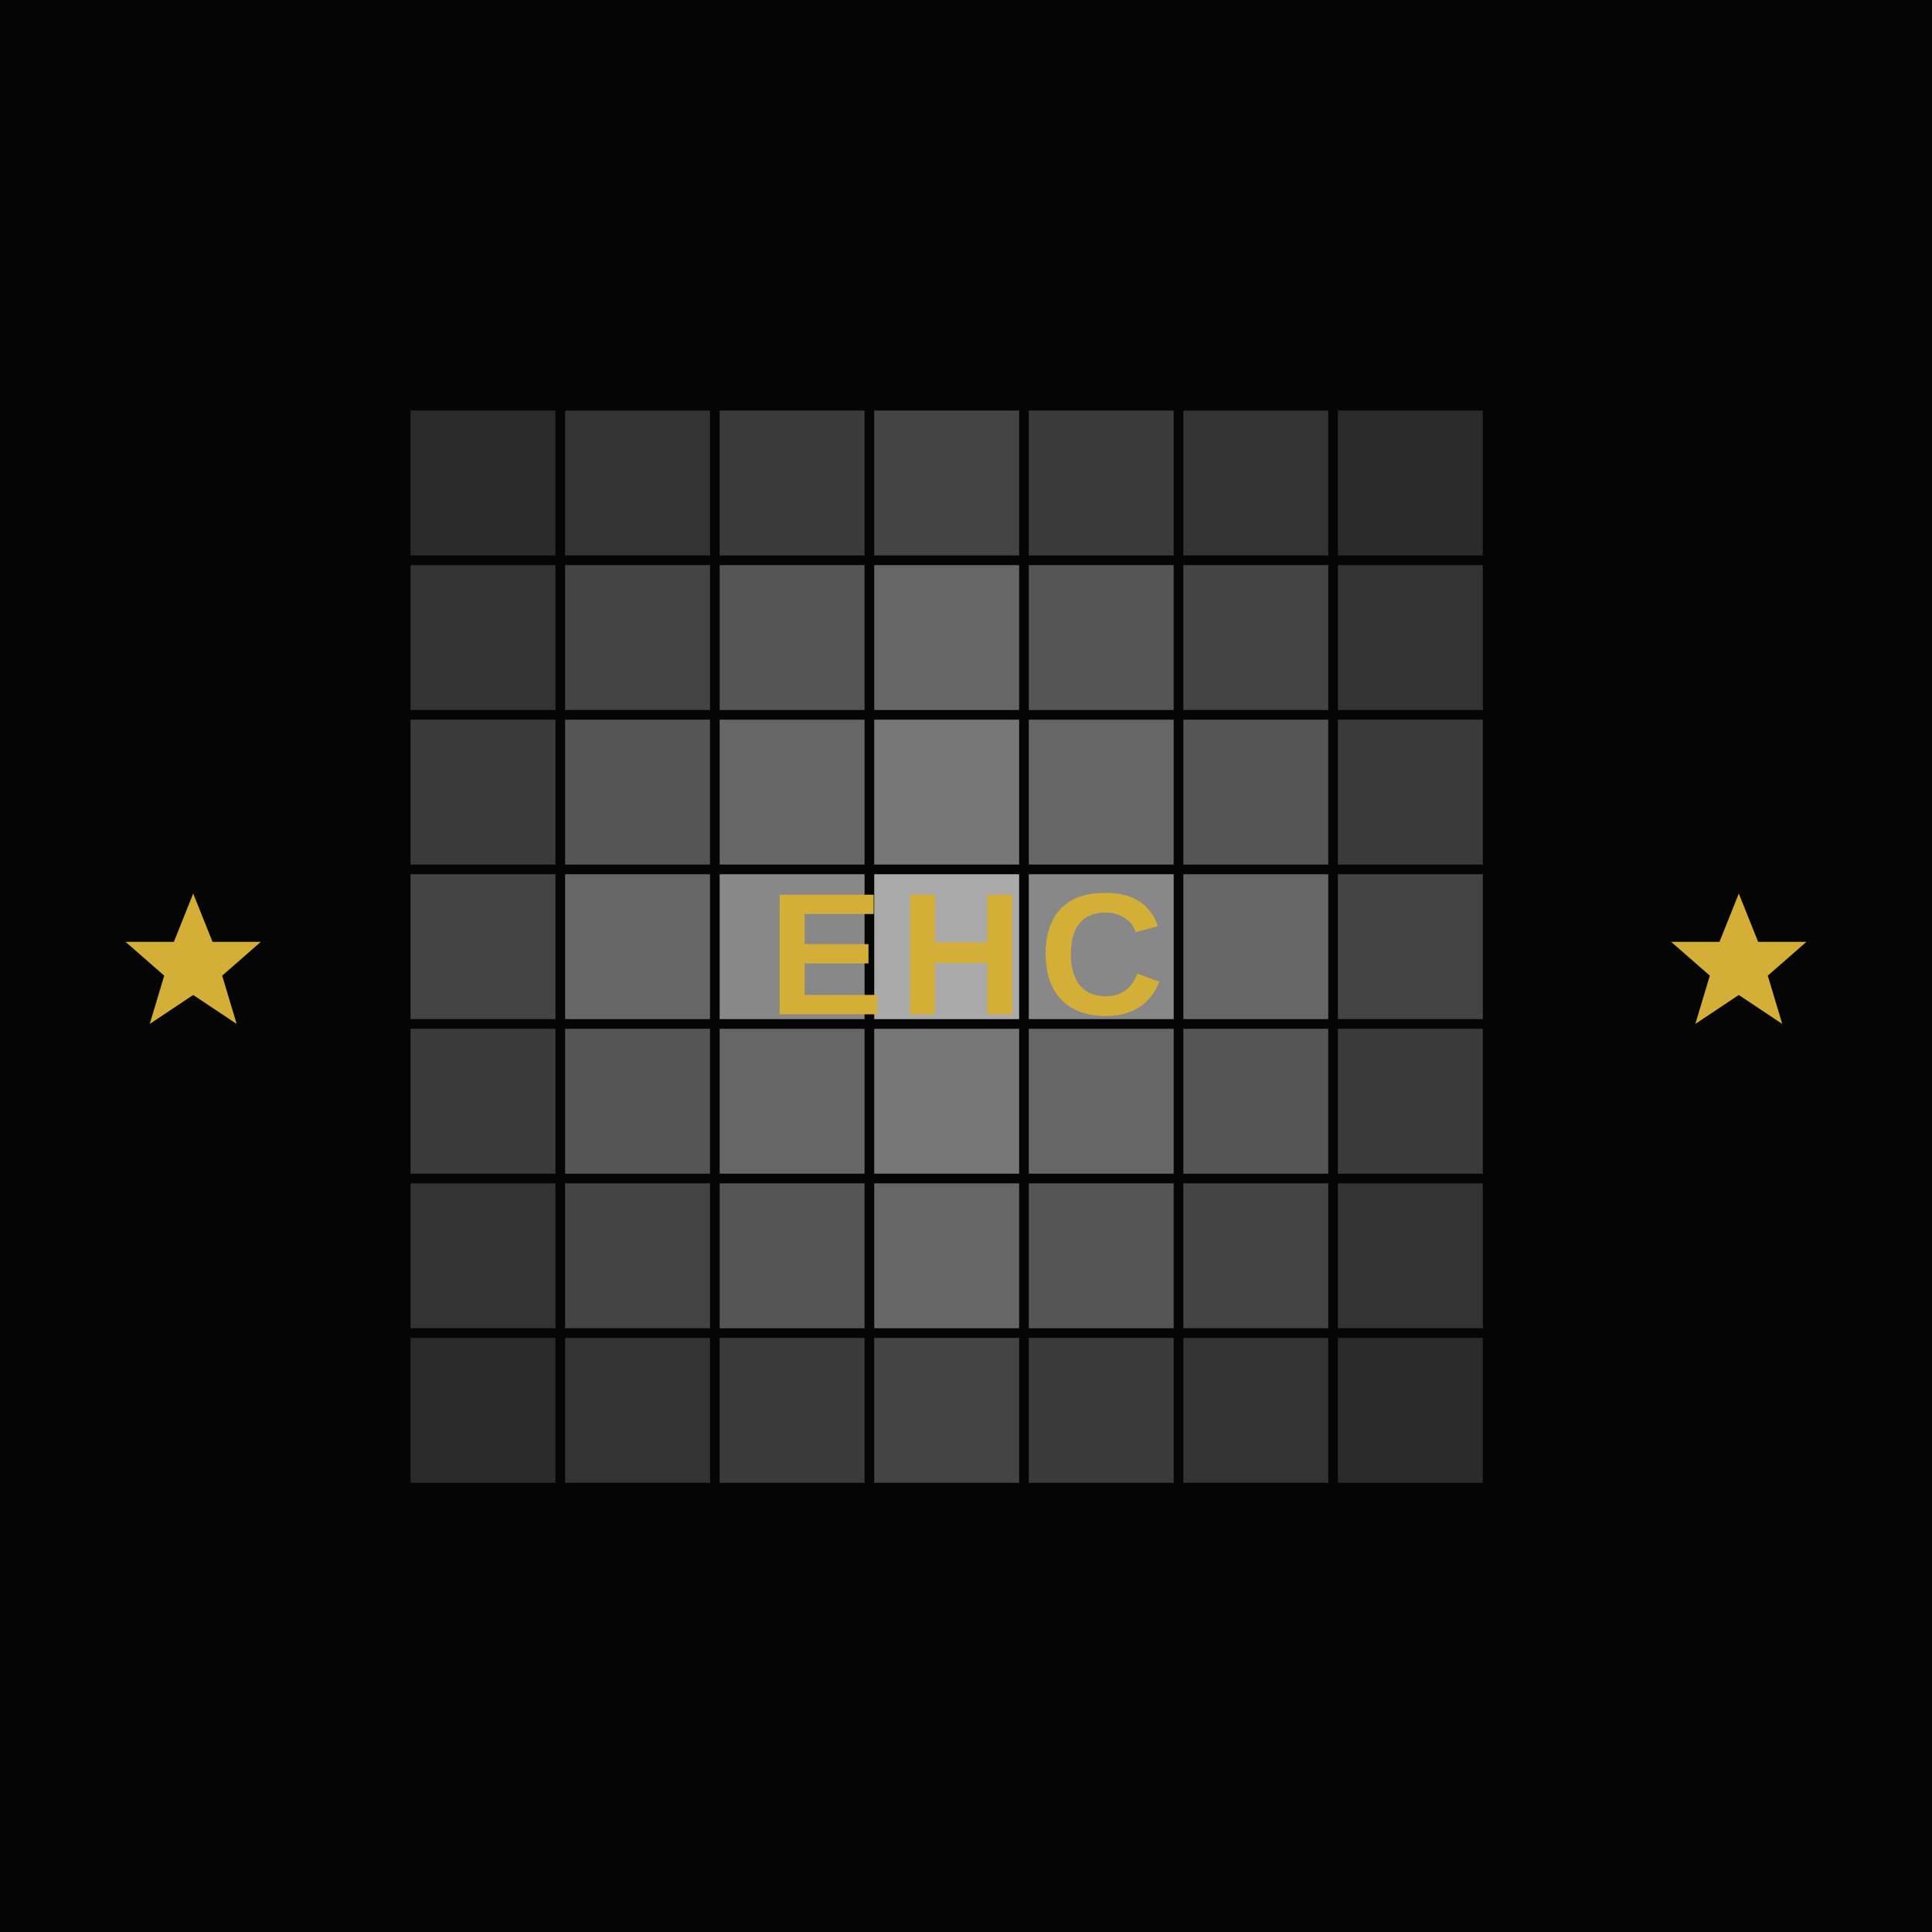
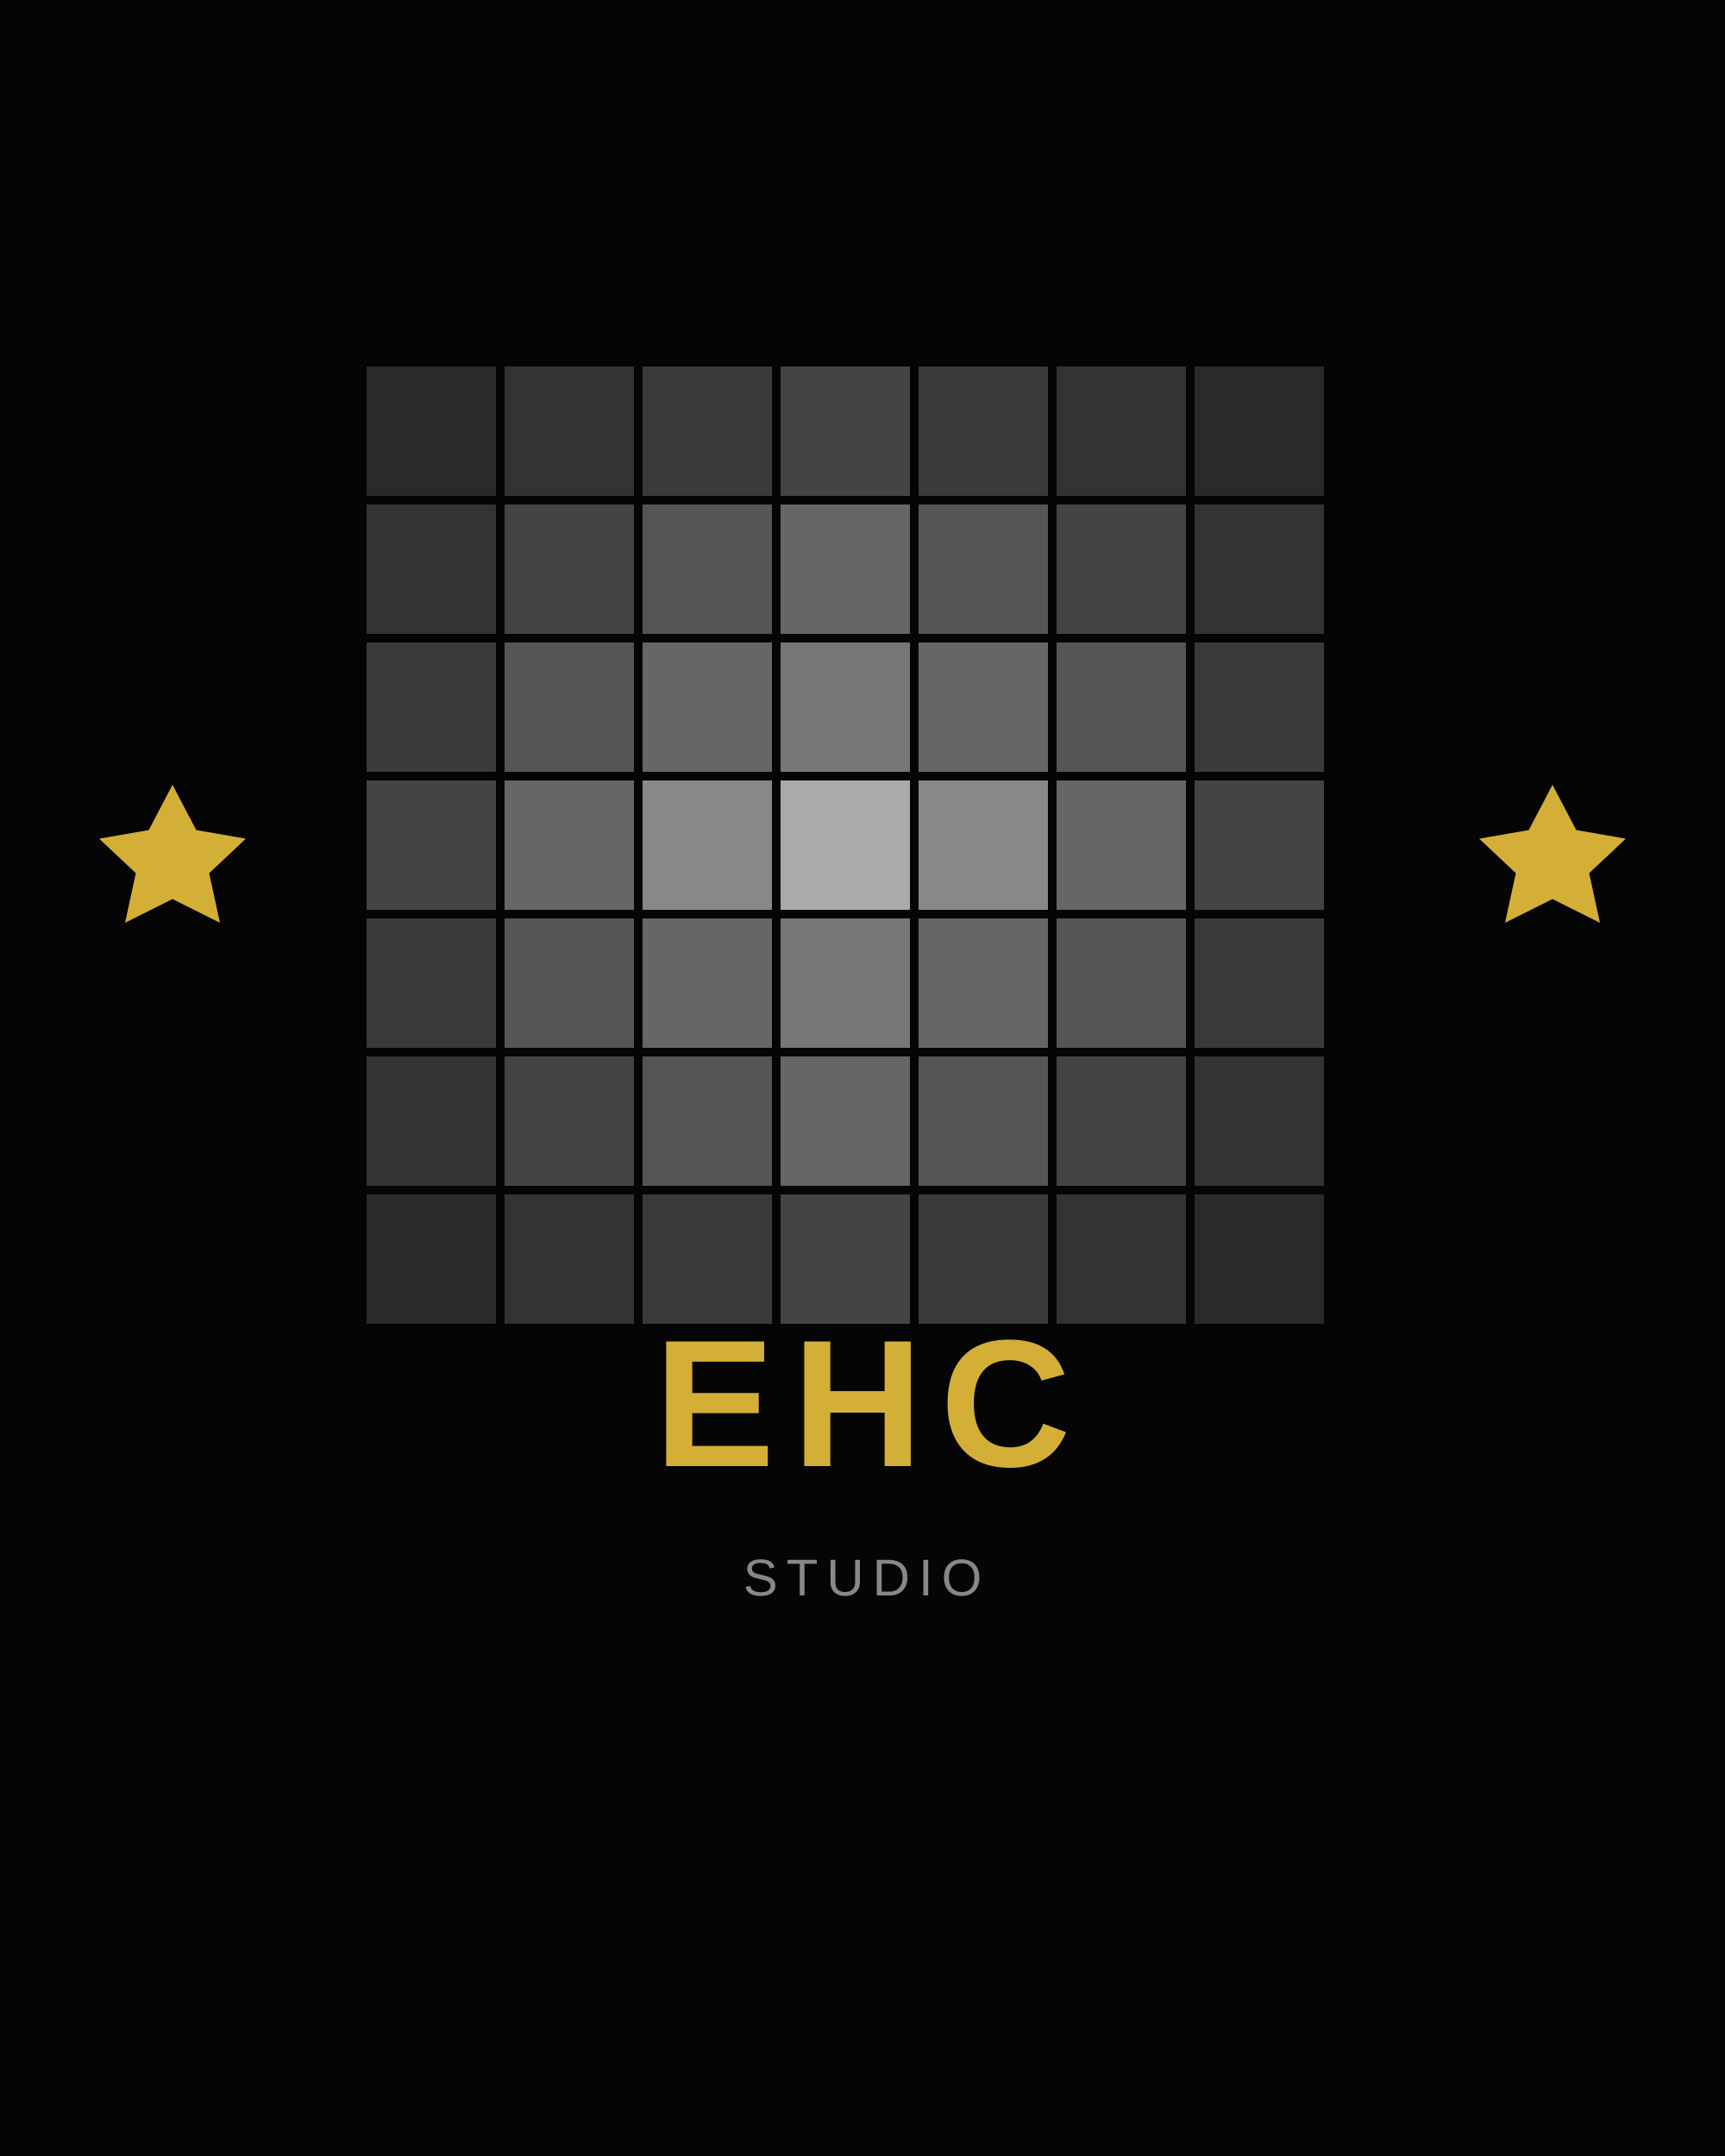
- <svg xmlns="http://www.w3.org/2000/svg" width="400" height="400" viewBox="0 0 400 400">
-   <rect width="400" height="400" fill="#050505" />
+ <svg xmlns="http://www.w3.org/2000/svg" width="400" height="500" viewBox="0 0 400 500">
+   <rect width="400" height="500" fill="#050505" />
  <g id="grid">
    <rect x="85" y="85" width="30" height="30" fill="#2a2a2a" />
    <rect x="117" y="85" width="30" height="30" fill="#333" />
    <rect x="149" y="85" width="30" height="30" fill="#3a3a3a" />
    <rect x="181" y="85" width="30" height="30" fill="#444" />
    <rect x="213" y="85" width="30" height="30" fill="#3a3a3a" />
    <rect x="245" y="85" width="30" height="30" fill="#333" />
    <rect x="277" y="85" width="30" height="30" fill="#2a2a2a" />
    <rect x="85" y="117" width="30" height="30" fill="#333" />
    <rect x="117" y="117" width="30" height="30" fill="#444" />
    <rect x="149" y="117" width="30" height="30" fill="#555" />
    <rect x="181" y="117" width="30" height="30" fill="#666" />
    <rect x="213" y="117" width="30" height="30" fill="#555" />
    <rect x="245" y="117" width="30" height="30" fill="#444" />
    <rect x="277" y="117" width="30" height="30" fill="#333" />
    <rect x="85" y="149" width="30" height="30" fill="#3a3a3a" />
    <rect x="117" y="149" width="30" height="30" fill="#555" />
    <rect x="149" y="149" width="30" height="30" fill="#666" />
    <rect x="181" y="149" width="30" height="30" fill="#777" />
    <rect x="213" y="149" width="30" height="30" fill="#666" />
    <rect x="245" y="149" width="30" height="30" fill="#555" />
    <rect x="277" y="149" width="30" height="30" fill="#3a3a3a" />
    <rect x="85" y="181" width="30" height="30" fill="#444" />
    <rect x="117" y="181" width="30" height="30" fill="#666" />
    <rect x="149" y="181" width="30" height="30" fill="#888" />
    <rect x="181" y="181" width="30" height="30" fill="#aaa" />
    <rect x="213" y="181" width="30" height="30" fill="#888" />
    <rect x="245" y="181" width="30" height="30" fill="#666" />
    <rect x="277" y="181" width="30" height="30" fill="#444" />
    <rect x="85" y="213" width="30" height="30" fill="#3a3a3a" />
    <rect x="117" y="213" width="30" height="30" fill="#555" />
    <rect x="149" y="213" width="30" height="30" fill="#666" />
    <rect x="181" y="213" width="30" height="30" fill="#777" />
    <rect x="213" y="213" width="30" height="30" fill="#666" />
    <rect x="245" y="213" width="30" height="30" fill="#555" />
    <rect x="277" y="213" width="30" height="30" fill="#3a3a3a" />
    <rect x="85" y="245" width="30" height="30" fill="#333" />
    <rect x="117" y="245" width="30" height="30" fill="#444" />
    <rect x="149" y="245" width="30" height="30" fill="#555" />
    <rect x="181" y="245" width="30" height="30" fill="#666" />
    <rect x="213" y="245" width="30" height="30" fill="#555" />
    <rect x="245" y="245" width="30" height="30" fill="#444" />
    <rect x="277" y="245" width="30" height="30" fill="#333" />
    <rect x="85" y="277" width="30" height="30" fill="#2a2a2a" />
    <rect x="117" y="277" width="30" height="30" fill="#333" />
    <rect x="149" y="277" width="30" height="30" fill="#3a3a3a" />
    <rect x="181" y="277" width="30" height="30" fill="#444" />
    <rect x="213" y="277" width="30" height="30" fill="#3a3a3a" />
    <rect x="245" y="277" width="30" height="30" fill="#333" />
    <rect x="277" y="277" width="30" height="30" fill="#2a2a2a" />
  </g>
-   <text x="200" y="210" text-anchor="middle" font-family="Arial, sans-serif" font-size="36" font-weight="bold" fill="#d4af37" letter-spacing="3">EHC</text>
  <g id="star-left" transform="translate(40, 200)">
-     <polygon points="0,-15 4,-5 14,-5 6,2 9,12 0,6 -9,12 -6,2 -14,-5 -4,-5" fill="#d4af37" />
+     <polygon points="0,-18 5.5,-7.5 17,-5.5 8.5,2.5 11,14 0,8.5 -11,14 -8.5,2.5 -17,-5.5 -5.5,-7.5" fill="#d4af37" />
  </g>
  <g id="star-right" transform="translate(360, 200)">
-     <polygon points="0,-15 4,-5 14,-5 6,2 9,12 0,6 -9,12 -6,2 -14,-5 -4,-5" fill="#d4af37" />
+     <polygon points="0,-18 5.5,-7.5 17,-5.5 8.5,2.5 11,14 0,8.5 -11,14 -8.5,2.5 -17,-5.5 -5.5,-7.5" fill="#d4af37" />
  </g>
+   <text x="200" y="340" text-anchor="middle" font-family="Arial, sans-serif" font-size="42" font-weight="bold" fill="#d4af37" letter-spacing="4">EHC</text>
+   <text x="200" y="370" text-anchor="middle" font-family="Arial, sans-serif" font-size="12" fill="#888" letter-spacing="2">STUDIO</text>
</svg>
